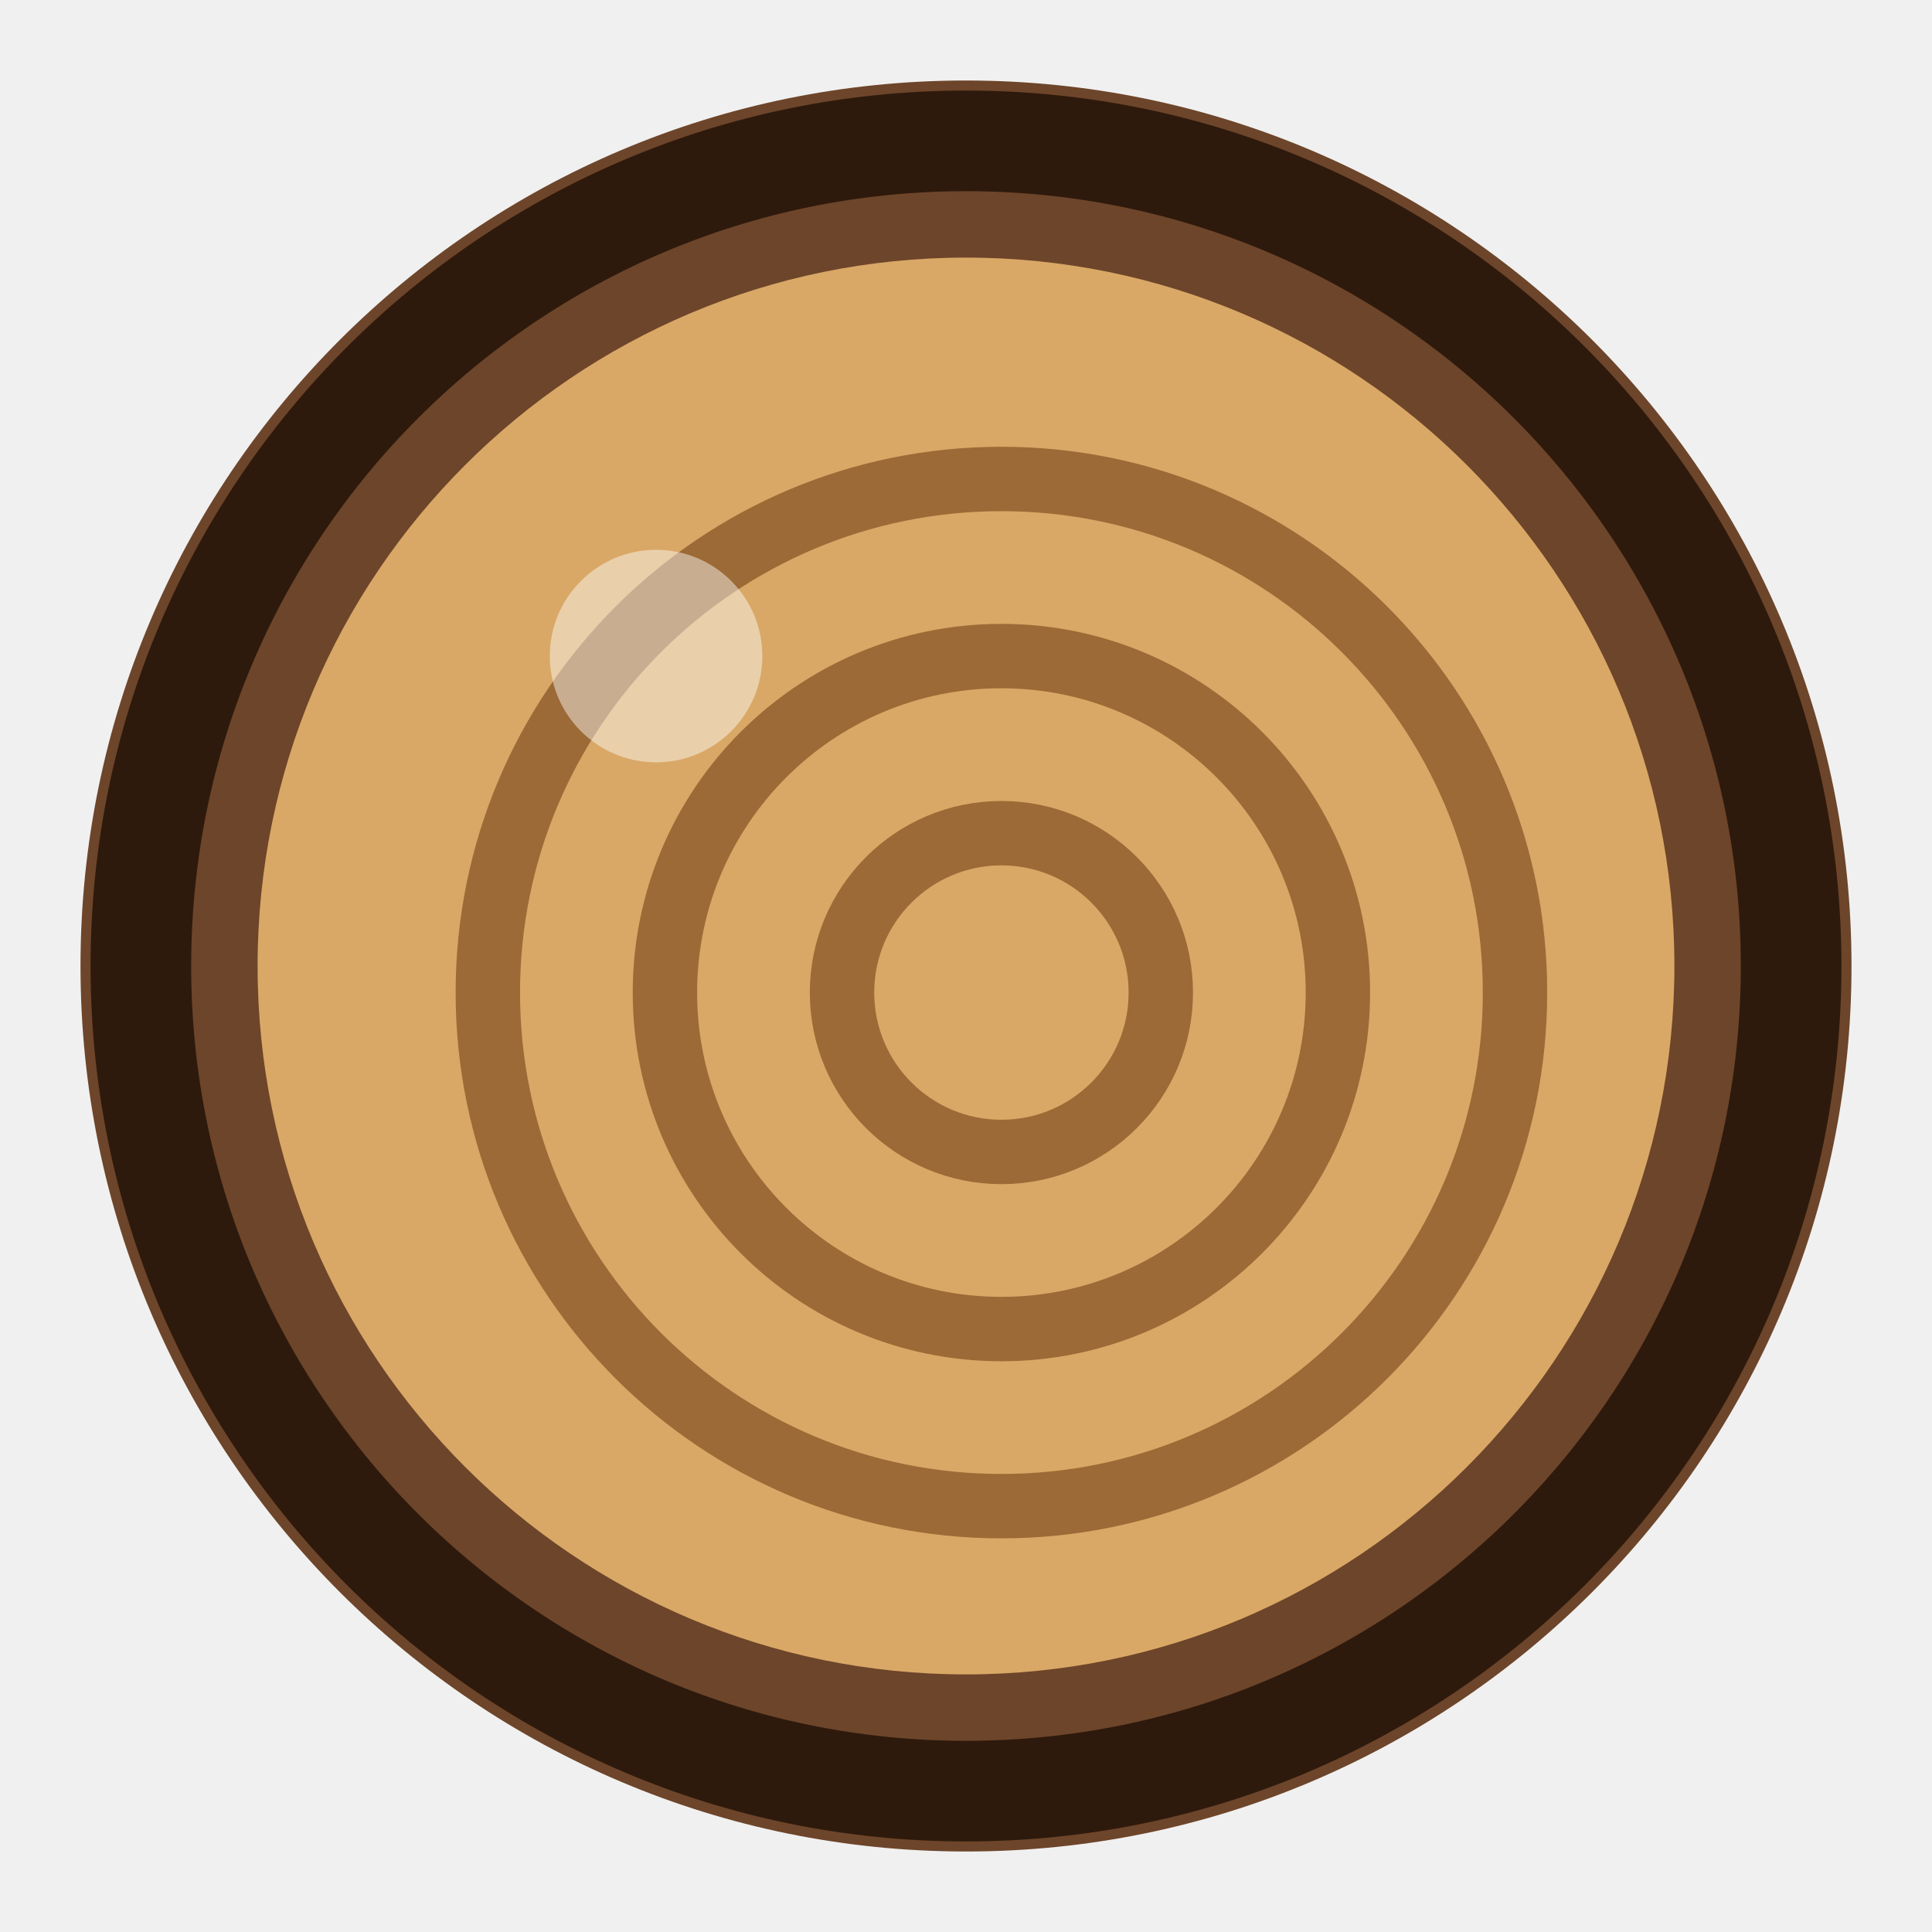
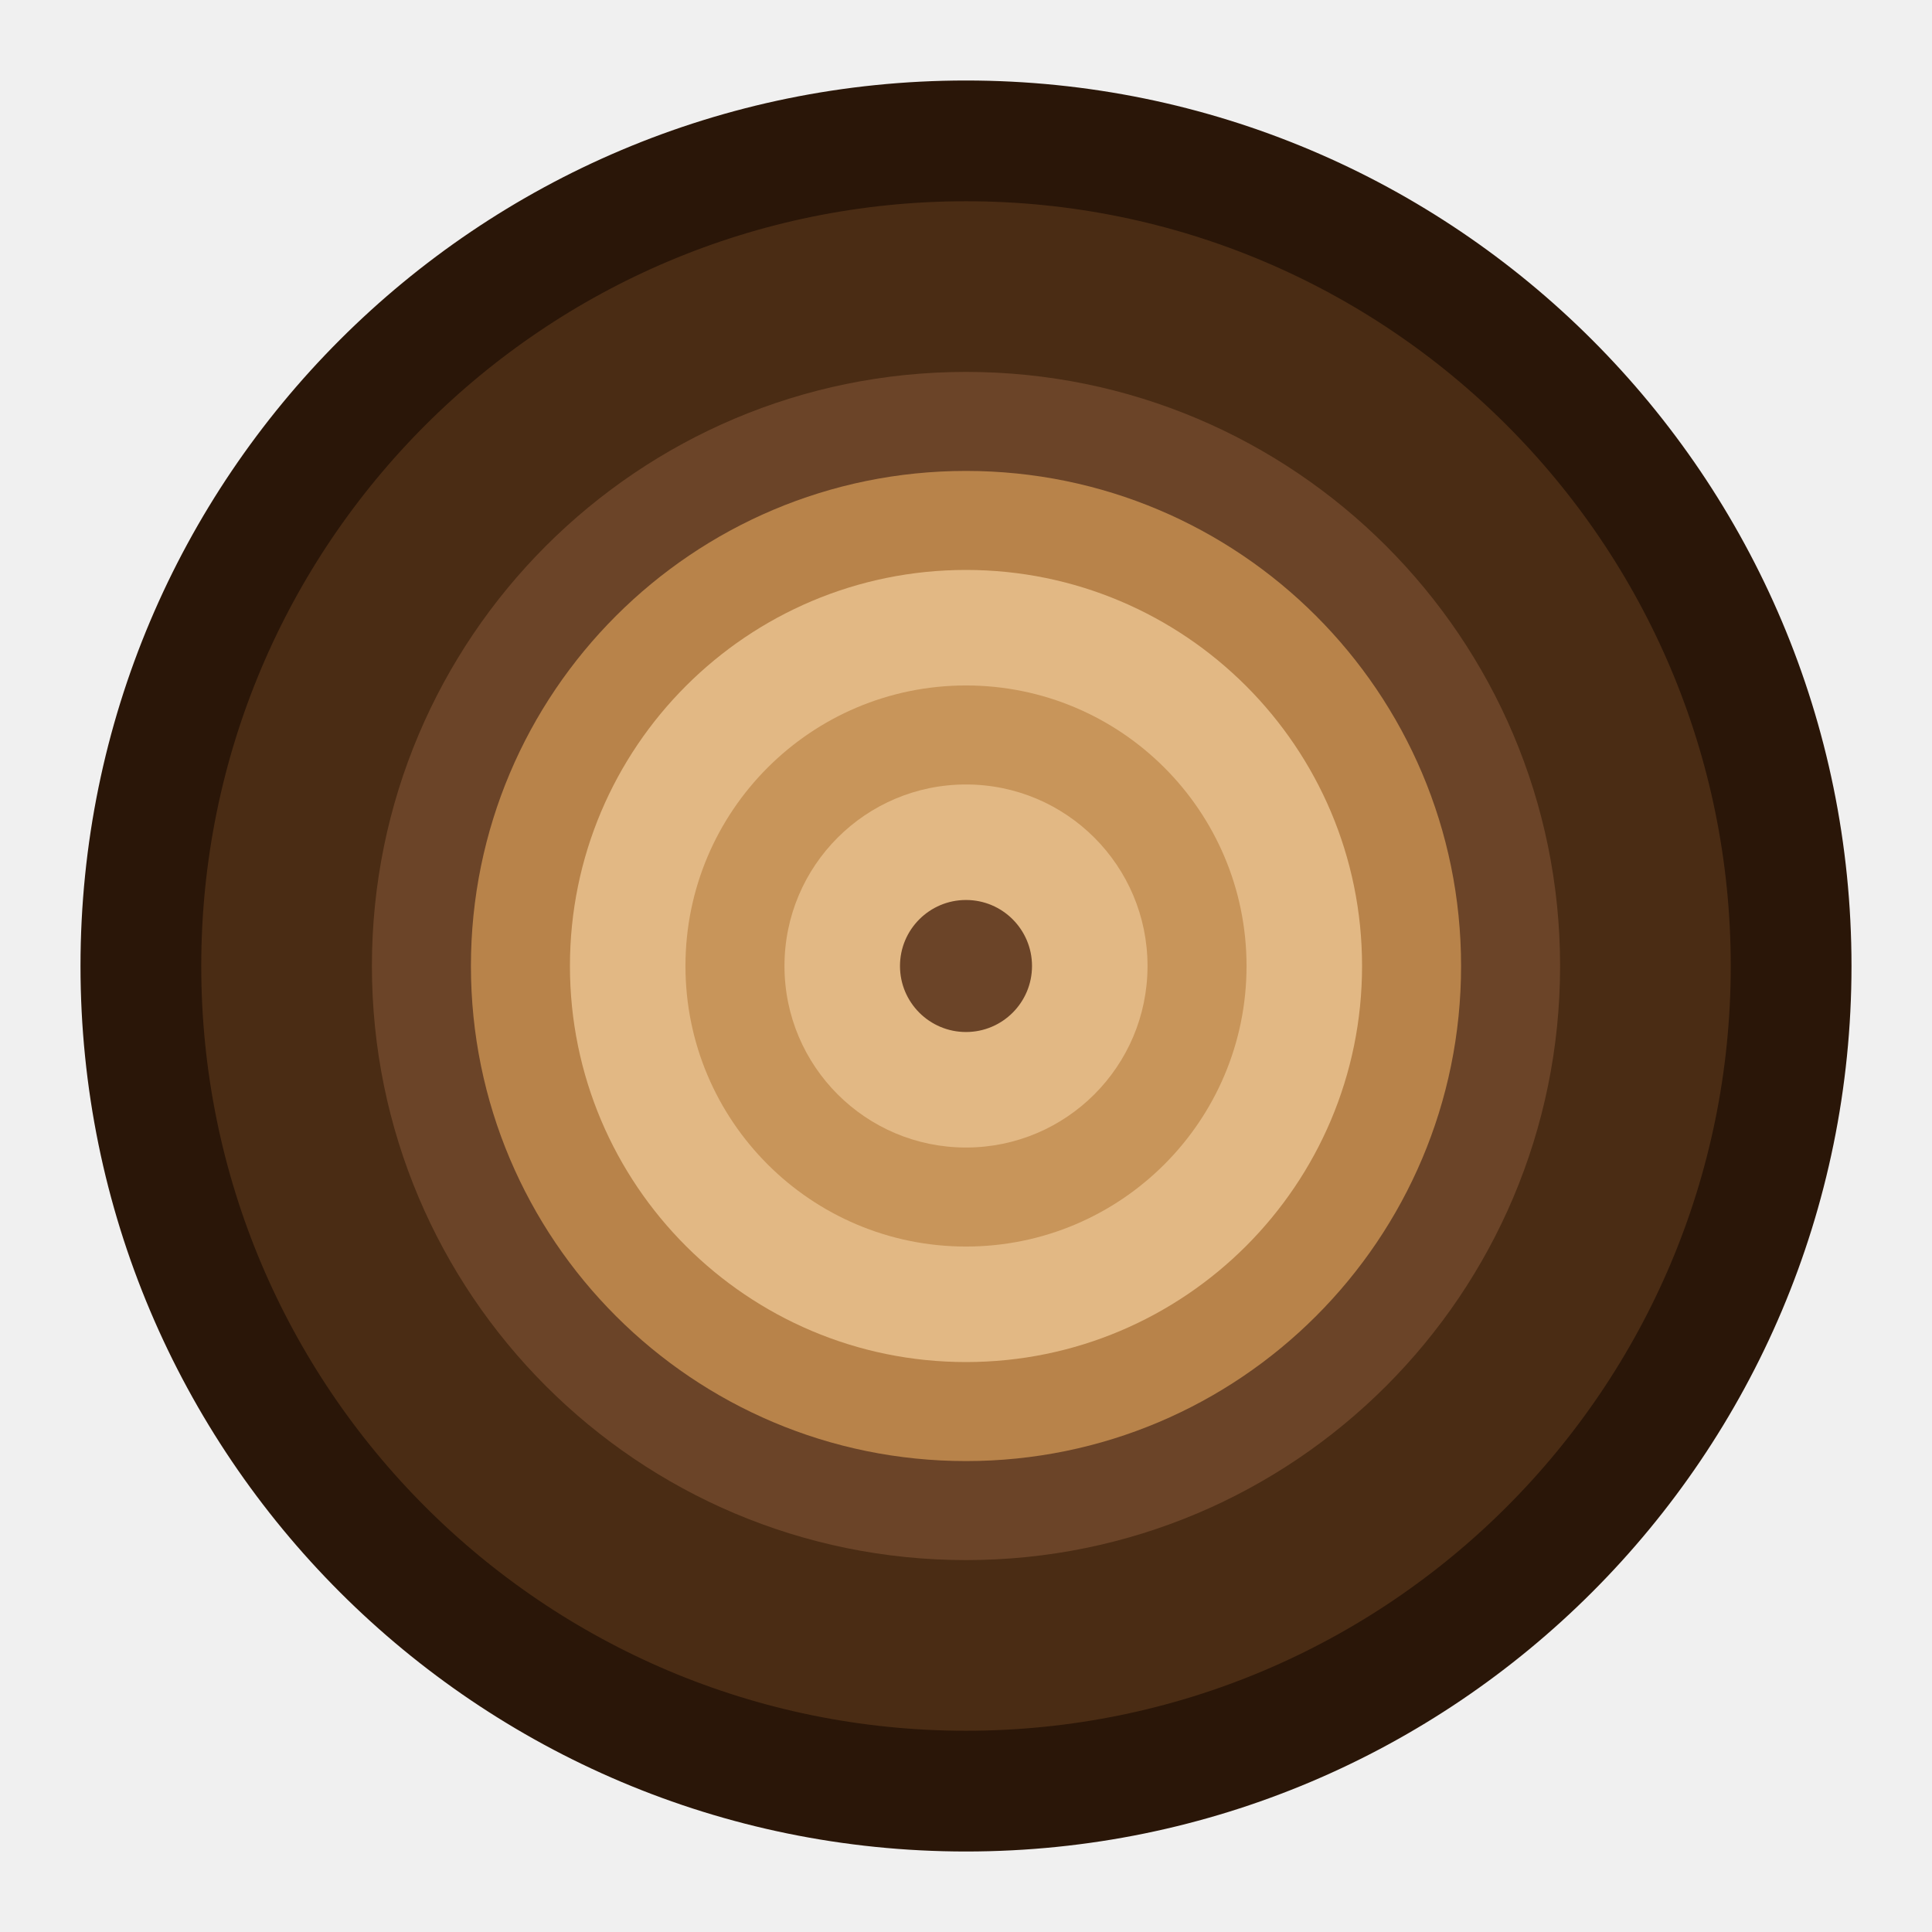
<svg xmlns="http://www.w3.org/2000/svg" width="48" height="48" viewBox="0 0 48 48">
-   <circle cx="24" cy="24" r="22" fill="#6D452A" />
-   <circle cx="24" cy="24" r="17.6" fill="#D9A866" />
-   <circle cx="24.88" cy="24.66" r="12.76" fill="none" stroke="#9C6A36" stroke-width="1.6" />
-   <circle cx="24.88" cy="24.66" r="8.36" fill="none" stroke="#9C6A36" stroke-width="1.6" />
-   <circle cx="24.88" cy="24.66" r="3.96" fill="none" stroke="#9C6A36" stroke-width="1.6" />
-   <circle cx="24" cy="24" r="20.5" fill="none" stroke="#2E1A0C" stroke-width="2.5" />
-   <circle cx="16.3" cy="16.3" r="2.64" fill="#FFFFFF" opacity="0.45" />
+   <circle cx="24" cy="24" r="20.5" fill="#4A2C14" />
+   <circle cx="24" cy="24" r="14.76" fill="#6B4428" />
+   <circle cx="24" cy="24" r="12.3" fill="#B8834A" />
+   <circle cx="24" cy="24" r="9.84" fill="#E2B884" />
+   <circle cx="24" cy="24" r="6.97" fill="#C8955A" />
+   <circle cx="24" cy="24" r="4.51" fill="#E2B884" />
+   <circle cx="24" cy="24" r="1.64" fill="#6B4428" />
+   <circle cx="24" cy="24" r="20.5" fill="none" stroke="#2A1608" stroke-width="3" />
</svg>
